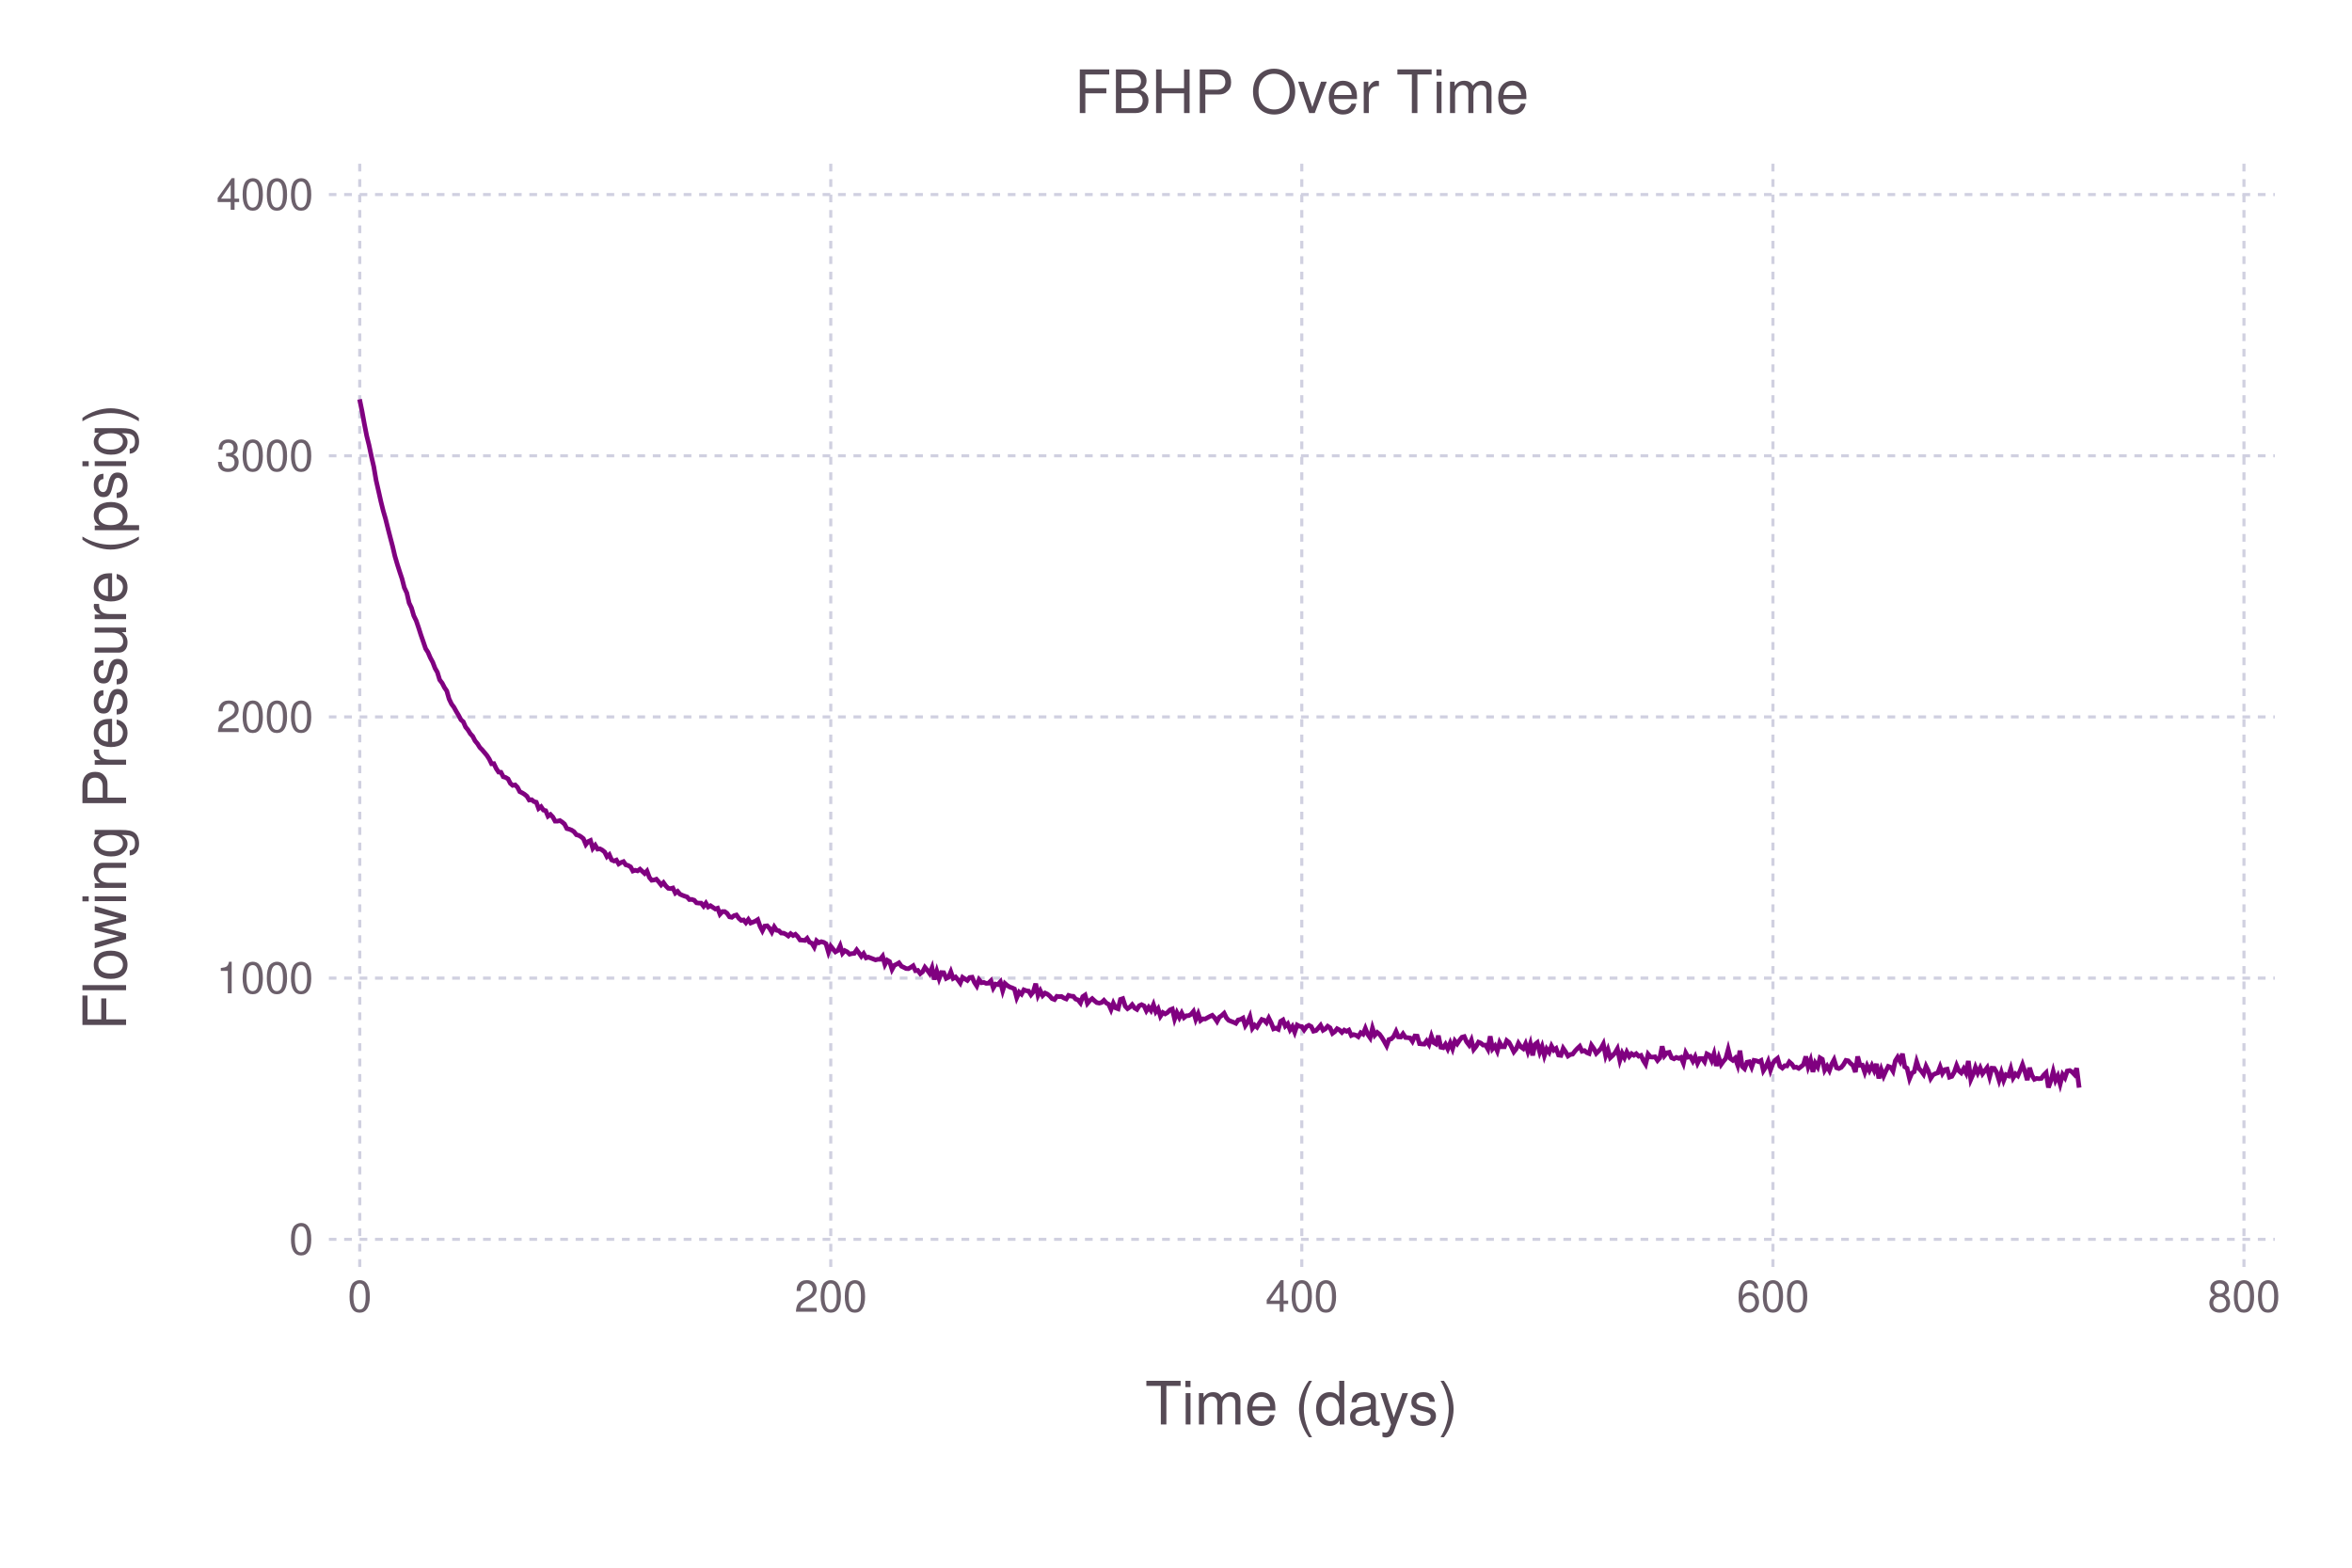
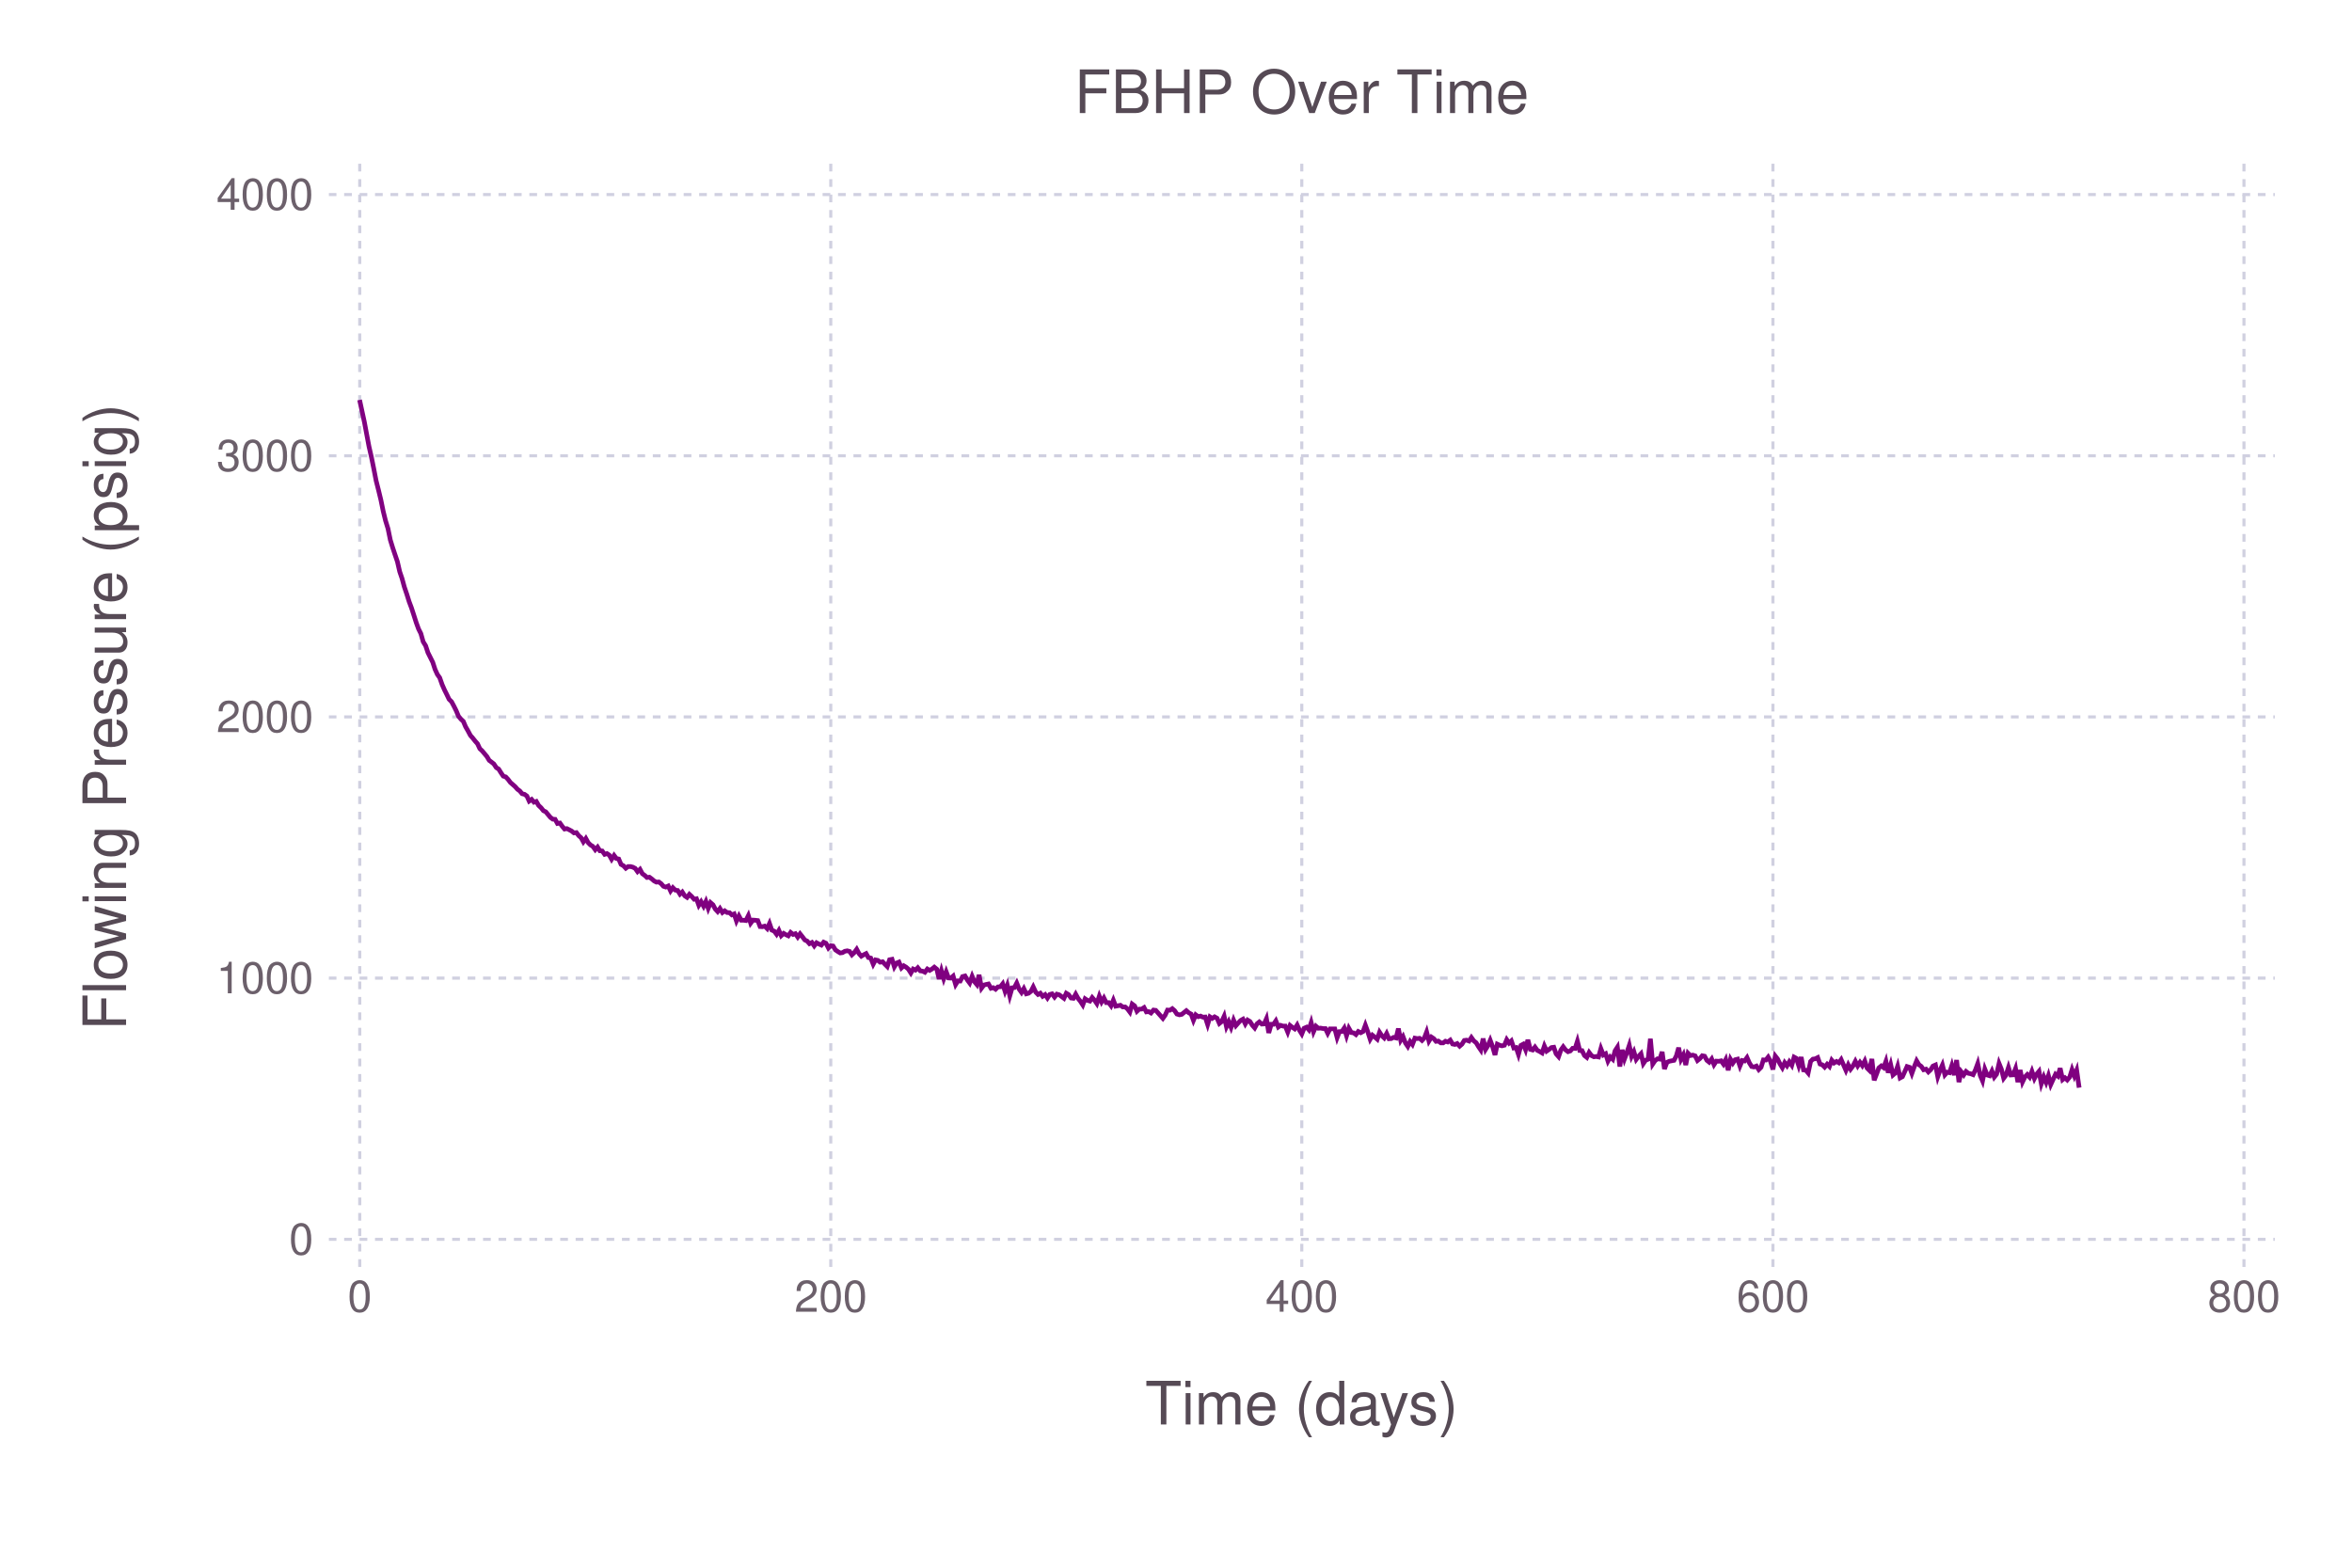
<svg xmlns="http://www.w3.org/2000/svg" version="1.2" width="152.4mm" height="101.6mm" viewBox="0 0 152.4 101.6" stroke="none" fill="#000000" stroke-width="0.3" font-size="3.88">
  <defs>
    <marker id="arrow" markerWidth="15" markerHeight="7" refX="5" refY="3.5" orient="auto" markerUnits="strokeWidth">
      <path d="M0,0 L15,3.5 L0,7 z" stroke="context-stroke" fill="context-stroke" />
    </marker>
  </defs>
-   <g class="plotroot xscalable yscalable" id="img-d56f687a-1">
-     <g font-size="3.88" font-family="'PT Sans','Helvetica Neue','Helvetica',sans-serif" fill="#564A55" stroke="#000000" stroke-opacity="0.000" id="img-d56f687a-2">
+   <g class="plotroot xscalable yscalable" id="img-894764d9-1">
+     <g font-size="3.88" font-family="'PT Sans','Helvetica Neue','Helvetica',sans-serif" fill="#564A55" stroke="#000000" stroke-opacity="0.000" id="img-894764d9-2">
      <g transform="translate(84.35,89.99)">
        <g class="primitive">
          <text text-anchor="middle" dy="0.6em">Time (days)</text>
        </g>
      </g>
    </g>
-     <g class="guide xlabels" font-size="2.82" font-family="'PT Sans Caption','Helvetica Neue','Helvetica',sans-serif" fill="#6C606B" id="img-d56f687a-3">
+     <g class="guide xlabels" font-size="2.82" font-family="'PT Sans Caption','Helvetica Neue','Helvetica',sans-serif" fill="#6C606B" id="img-894764d9-3">
      <g transform="translate(23.31,83.32)">
        <g class="primitive">
          <text text-anchor="middle" dy="0.6em">0</text>
        </g>
      </g>
      <g transform="translate(53.83,83.32)">
        <g class="primitive">
          <text text-anchor="middle" dy="0.6em">200</text>
        </g>
      </g>
      <g transform="translate(84.35,83.32)">
        <g class="primitive">
          <text text-anchor="middle" dy="0.6em">400</text>
        </g>
      </g>
      <g transform="translate(114.88,83.32)">
        <g class="primitive">
          <text text-anchor="middle" dy="0.6em">600</text>
        </g>
      </g>
      <g transform="translate(145.4,83.32)">
        <g class="primitive">
          <text text-anchor="middle" dy="0.6em">800</text>
        </g>
      </g>
    </g>
-     <g clip-path="url(#img-d56f687a-4)">
-       <g id="img-d56f687a-5">
-         <g pointer-events="visible" stroke-width="0.3" fill="#000000" fill-opacity="0.000" stroke="#000000" stroke-opacity="0.000" class="guide background" id="img-d56f687a-6">
-           <g transform="translate(84.35,46.46)" id="img-d56f687a-7">
+     <g clip-path="url(#img-894764d9-4)">
+       <g id="img-894764d9-5">
+         <g pointer-events="visible" stroke-width="0.3" fill="#000000" fill-opacity="0.000" stroke="#000000" stroke-opacity="0.000" class="guide background" id="img-894764d9-6">
+           <g transform="translate(84.35,46.46)" id="img-894764d9-7">
            <path d="M-63.05,-35.85 L63.05,-35.85 63.05,35.85 -63.05,35.85  z" class="primitive" />
          </g>
        </g>
-         <g class="guide ygridlines xfixed" stroke-dasharray="0.5,0.5" stroke-width="0.2" stroke="#D0D0E0" id="img-d56f687a-8">
-           <g transform="translate(84.35,80.32)" id="img-d56f687a-9">
+         <g class="guide ygridlines xfixed" stroke-dasharray="0.5,0.5" stroke-width="0.2" stroke="#D0D0E0" id="img-894764d9-8">
+           <g transform="translate(84.35,80.32)" id="img-894764d9-9">
            <path fill="none" d="M-63.05,0 L63.05,0 " class="primitive" />
          </g>
-           <g transform="translate(84.35,63.39)" id="img-d56f687a-10">
+           <g transform="translate(84.35,63.39)" id="img-894764d9-10">
            <path fill="none" d="M-63.05,0 L63.05,0 " class="primitive" />
          </g>
-           <g transform="translate(84.35,46.46)" id="img-d56f687a-11">
+           <g transform="translate(84.35,46.46)" id="img-894764d9-11">
            <path fill="none" d="M-63.05,0 L63.05,0 " class="primitive" />
          </g>
-           <g transform="translate(84.35,29.54)" id="img-d56f687a-12">
+           <g transform="translate(84.35,29.54)" id="img-894764d9-12">
            <path fill="none" d="M-63.05,0 L63.05,0 " class="primitive" />
          </g>
-           <g transform="translate(84.35,12.61)" id="img-d56f687a-13">
+           <g transform="translate(84.35,12.61)" id="img-894764d9-13">
            <path fill="none" d="M-63.05,0 L63.05,0 " class="primitive" />
          </g>
        </g>
-         <g class="guide xgridlines yfixed" stroke-dasharray="0.5,0.5" stroke-width="0.2" stroke="#D0D0E0" id="img-d56f687a-14">
-           <g transform="translate(23.31,46.46)" id="img-d56f687a-15">
+         <g class="guide xgridlines yfixed" stroke-dasharray="0.5,0.5" stroke-width="0.2" stroke="#D0D0E0" id="img-894764d9-14">
+           <g transform="translate(23.31,46.46)" id="img-894764d9-15">
            <path fill="none" d="M0,-35.85 L0,35.85 " class="primitive" />
          </g>
-           <g transform="translate(53.83,46.46)" id="img-d56f687a-16">
+           <g transform="translate(53.83,46.46)" id="img-894764d9-16">
            <path fill="none" d="M0,-35.85 L0,35.85 " class="primitive" />
          </g>
-           <g transform="translate(84.35,46.46)" id="img-d56f687a-17">
+           <g transform="translate(84.35,46.46)" id="img-894764d9-17">
            <path fill="none" d="M0,-35.85 L0,35.85 " class="primitive" />
          </g>
-           <g transform="translate(114.88,46.46)" id="img-d56f687a-18">
+           <g transform="translate(114.88,46.46)" id="img-894764d9-18">
            <path fill="none" d="M0,-35.85 L0,35.85 " class="primitive" />
          </g>
-           <g transform="translate(145.4,46.46)" id="img-d56f687a-19">
+           <g transform="translate(145.4,46.46)" id="img-894764d9-19">
            <path fill="none" d="M0,-35.85 L0,35.85 " class="primitive" />
          </g>
        </g>
-         <g class="plotpanel" id="img-d56f687a-20">
-           <g stroke-width="0.3" fill="#000000" fill-opacity="0.000" class="geometry" id="img-d56f687a-21">
-             <g class="color_RGB{N0f8}(0.502,0.0,0.502)" stroke-dasharray="none" stroke="#800080" id="img-d56f687a-22">
-               <g transform="translate(79.01,62.87)" id="img-d56f687a-23">
-                 <path fill="none" d="M-55.71,-36.99 L-55.55,-36.21 -55.4,-35.39 -55.25,-34.63 -55.1,-34.03 -54.94,-33.27 -54.79,-32.62 -54.64,-31.74 -54.48,-31.04 -54.33,-30.37 -54.18,-29.77 -54.03,-29.25 -53.87,-28.61 -53.72,-28.03 -53.57,-27.46 -53.42,-26.82 -53.26,-26.28 -53.11,-25.81 -52.96,-25.36 -52.81,-24.78 -52.65,-24.44 -52.5,-23.79 -52.35,-23.48 -52.2,-22.97 -52.04,-22.64 -51.89,-22.2 -51.74,-21.73 -51.59,-21.3 -51.43,-20.83 -51.28,-20.6 -51.13,-20.25 -50.97,-19.95 -50.82,-19.56 -50.67,-19.3 -50.52,-18.81 -50.36,-18.6 -50.21,-18.31 -50.06,-18.09 -49.91,-17.57 -49.75,-17.24 -49.6,-17.04 -49.45,-16.77 -49.3,-16.52 -49.14,-16.22 -48.99,-16.09 -48.84,-15.75 -48.69,-15.57 -48.53,-15.31 -48.38,-15.15 -48.23,-14.86 -48.07,-14.67 -47.92,-14.43 -47.77,-14.28 -47.62,-14.1 -47.46,-13.91 -47.31,-13.68 -47.16,-13.37 -47.01,-13.38 -46.85,-13.05 -46.7,-12.83 -46.55,-12.82 -46.4,-12.53 -46.24,-12.48 -46.09,-12.39 -45.94,-12.1 -45.79,-11.97 -45.63,-12 -45.48,-11.85 -45.33,-11.56 -45.18,-11.49 -45.02,-11.39 -44.87,-11.27 -44.72,-11.02 -44.56,-11.04 -44.41,-10.92 -44.26,-10.88 -44.11,-10.47 -43.95,-10.59 -43.8,-10.37 -43.65,-10.33 -43.5,-9.97 -43.34,-10.08 -43.19,-9.92 -43.04,-9.65 -42.89,-9.65 -42.73,-9.69 -42.58,-9.59 -42.43,-9.46 -42.28,-9.17 -42.12,-9.13 -41.97,-9.07 -41.82,-8.97 -41.66,-8.77 -41.51,-8.73 -41.36,-8.64 -41.21,-8.52 -41.05,-8.14 -40.9,-8.33 -40.75,-8.4 -40.6,-7.89 -40.44,-8.09 -40.29,-7.84 -40.14,-7.86 -39.99,-7.78 -39.83,-7.65 -39.68,-7.35 -39.53,-7.48 -39.38,-7.14 -39.22,-7.07 -39.07,-7.13 -38.92,-6.88 -38.77,-6.97 -38.61,-7.03 -38.46,-6.82 -38.31,-6.78 -38.15,-6.69 -38,-6.42 -37.85,-6.47 -37.7,-6.43 -37.54,-6.54 -37.39,-6.4 -37.24,-6.26 -37.09,-6.42 -36.93,-6 -36.78,-5.82 -36.63,-5.84 -36.48,-5.89 -36.32,-5.71 -36.17,-5.52 -36.02,-5.67 -35.87,-5.46 -35.71,-5.3 -35.56,-5.28 -35.41,-5.32 -35.25,-4.99 -35.1,-5.1 -34.95,-4.92 -34.8,-4.85 -34.64,-4.79 -34.49,-4.74 -34.34,-4.57 -34.19,-4.58 -34.03,-4.53 -33.88,-4.36 -33.73,-4.34 -33.58,-4.34 -33.42,-4.14 -33.27,-4.34 -33.12,-4.09 -32.97,-4.17 -32.81,-4.06 -32.66,-3.96 -32.51,-4.01 -32.36,-3.62 -32.2,-3.79 -32.05,-3.79 -31.9,-3.68 -31.74,-3.45 -31.59,-3.42 -31.44,-3.53 -31.29,-3.57 -31.13,-3.35 -30.98,-3.22 -30.83,-3.25 -30.68,-3.07 -30.52,-3.28 -30.37,-3.05 -30.22,-3.11 -30.07,-3.17 -29.91,-3.27 -29.76,-2.84 -29.61,-2.55 -29.46,-2.85 -29.3,-2.87 -29.15,-2.71 -29,-2.46 -28.84,-2.8 -28.69,-2.58 -28.54,-2.55 -28.39,-2.4 -28.23,-2.39 -28.08,-2.32 -27.93,-2.21 -27.78,-2.36 -27.62,-2.24 -27.47,-2.32 -27.32,-2.17 -27.17,-1.95 -27.01,-1.94 -26.86,-1.92 -26.71,-2.06 -26.56,-1.81 -26.4,-1.74 -26.25,-1.49 -26.1,-1.9 -25.95,-1.77 -25.79,-1.84 -25.64,-1.8 -25.49,-1.71 -25.33,-1.16 -25.18,-1.55 -25.03,-1.36 -24.88,-1.18 -24.72,-1.27 -24.57,-1.58 -24.42,-1.09 -24.27,-1.26 -24.11,-1.18 -23.96,-1.03 -23.81,-1.07 -23.66,-1.08 -23.5,-1.31 -23.35,-1.11 -23.2,-0.89 -23.05,-1.07 -22.89,-0.79 -22.74,-0.84 -22.59,-0.78 -22.43,-0.72 -22.28,-0.66 -22.13,-0.7 -21.98,-0.7 -21.82,-0.9 -21.67,-0.36 -21.52,-0.64 -21.37,-0.55 -21.21,-0.04 -21.06,-0.31 -20.91,-0.38 -20.76,-0.47 -20.6,-0.25 -20.45,-0.18 -20.3,-0.1 -20.15,-0.09 -19.99,-0.18 -19.84,-0.28 -19.69,0.04 -19.54,0.02 -19.38,0.23 -19.23,0.11 -19.08,-0.18 -18.92,0.01 -18.77,0.22 -18.62,-0.15 -18.47,0.61 -18.31,0.07 -18.16,0.56 -18.01,0.16 -17.86,0.17 -17.7,0.54 -17.55,0.46 -17.4,0.11 -17.25,0.54 -17.09,0.45 -16.94,0.63 -16.79,0.84 -16.64,0.47 -16.48,0.58 -16.33,0.67 -16.18,0.48 -16.02,0.46 -15.87,0.8 -15.72,1.03 -15.57,0.62 -15.41,0.82 -15.26,0.8 -15.11,0.86 -14.96,0.85 -14.8,0.69 -14.65,1.16 -14.5,0.91 -14.35,0.94 -14.19,0.76 -14.04,1.34 -13.89,0.87 -13.74,1 -13.58,1.1 -13.43,1.15 -13.28,1.22 -13.13,1.79 -12.97,1.43 -12.82,1.56 -12.67,1.28 -12.51,1.34 -12.36,1.36 -12.21,1.6 -12.06,1.41 -11.9,0.88 -11.75,1.64 -11.6,1.34 -11.45,1.65 -11.29,1.49 -11.14,1.56 -10.99,1.68 -10.84,1.85 -10.68,1.91 -10.53,1.7 -10.38,1.72 -10.23,1.71 -10.07,1.81 -9.92,1.87 -9.77,1.64 -9.61,1.69 -9.46,1.7 -9.31,1.88 -9.16,1.93 -9,2.13 -8.85,1.72 -8.7,1.62 -8.55,2.16 -8.39,1.97 -8.24,1.85 -8.09,1.99 -7.94,2.11 -7.78,2.14 -7.63,2.1 -7.48,1.96 -7.33,2.13 -7.17,2.22 -7.02,2.56 -6.87,2.15 -6.72,2.45 -6.56,2.51 -6.41,1.9 -6.26,1.85 -6.1,2.34 -5.95,2.5 -5.8,2.4 -5.65,2.24 -5.49,2.46 -5.34,2.55 -5.19,2.31 -5.04,2.24 -4.88,2.32 -4.73,2.64 -4.58,2.41 -4.43,2.62 -4.27,2.24 -4.12,2.7 -3.97,2.5 -3.82,2.99 -3.66,2.75 -3.51,2.84 -3.36,2.75 -3.2,2.58 -3.05,2.52 -2.9,3.17 -2.75,2.76 -2.59,3.08 -2.44,2.78 -2.29,3.08 -2.14,2.96 -1.98,2.95 -1.83,2.86 -1.68,2.68 -1.53,3.2 -1.37,2.83 -1.22,3.27 -1.07,3.16 -0.92,3.17 -0.76,3.08 -0.61,3 -0.46,2.93 -0.31,3.09 -0.15,3.33 0,3.05 0.15,2.95 0.31,2.8 0.46,3.1 0.61,3.26 0.76,3.32 0.92,3.38 1.07,3.45 1.22,3.23 1.37,3.2 1.53,3.11 1.68,3.6 1.83,3.38 1.98,3.02 2.14,3.77 2.29,3.57 2.44,3.7 2.59,3.44 2.75,3.2 2.9,3.25 3.05,3.41 3.2,3.11 3.36,3.43 3.51,3.81 3.66,3.76 3.82,3.84 3.97,3.32 4.12,3.23 4.27,3.63 4.43,3.48 4.58,3.87 4.73,3.66 4.88,4.03 5.04,3.56 5.19,3.64 5.34,3.66 5.49,3.88 5.65,3.66 5.8,3.58 5.95,3.66 6.1,3.96 6.26,3.92 6.41,3.76 6.56,3.58 6.72,3.9 6.87,3.81 7.02,3.64 7.17,3.74 7.33,4.1 7.48,3.99 7.63,3.8 7.78,3.88 7.94,4.04 8.09,3.89 8.24,3.97 8.39,3.89 8.55,4.24 8.7,4.18 8.85,4.22 9,4.32 9.16,4.06 9.31,4.15 9.46,3.78 9.61,4.16 9.77,4.39 9.92,3.76 10.07,4.22 10.23,4.04 10.38,4.16 10.53,4.37 10.68,4.62 10.84,4.91 10.99,4.5 11.14,4.46 11.29,4.31 11.45,3.98 11.6,4.33 11.75,4.34 11.9,4.13 12.06,4.37 12.21,4.38 12.36,4.4 12.51,4.62 12.67,4.27 12.82,4.28 12.97,4.77 13.13,4.79 13.28,4.8 13.43,4.59 13.58,4.82 13.74,4.28 13.89,4.7 14.04,4.79 14.19,4.25 14.35,5 14.5,5.03 14.65,4.81 14.8,5.11 14.96,4.72 15.11,5.1 15.26,4.59 15.41,4.78 15.57,4.54 15.72,4.35 15.87,4.31 16.02,4.65 16.18,4.86 16.33,4.54 16.48,5.14 16.64,4.94 16.79,4.67 16.94,4.73 17.09,4.86 17.25,4.86 17.4,5.12 17.55,4.29 17.7,5.1 17.86,4.91 18.01,5.25 18.16,4.7 18.31,4.97 18.47,4.97 18.62,4.57 18.77,4.69 18.92,4.97 19.08,5.3 19.23,5.11 19.38,4.74 19.54,4.98 19.69,5.09 19.84,4.78 19.99,5.27 20.15,4.78 20.3,5.53 20.45,4.82 20.6,4.7 20.76,5.32 20.91,4.95 21.06,5.55 21.21,5.11 21.37,5.33 21.52,4.92 21.67,5.19 21.82,5.08 21.98,5.51 22.13,5.53 22.28,5.07 22.43,5.29 22.59,5.57 22.74,5.47 22.89,5.45 23.05,5.24 23.2,5.08 23.35,4.94 23.5,5.26 23.66,5.22 23.81,5.35 23.96,5.41 24.11,4.87 24.27,5.1 24.42,5.4 24.57,5.25 24.72,5.09 24.88,4.79 25.03,5.55 25.18,5.16 25.33,5.68 25.49,5.53 25.64,5.36 25.79,5.1 25.95,5.85 26.1,5.39 26.25,5.68 26.4,5.31 26.56,5.6 26.71,5.42 26.86,5.52 27.01,5.42 27.17,5.58 27.32,5.53 27.47,5.86 27.62,6.1 27.78,5.45 27.93,5.63 28.08,5.64 28.23,5.62 28.39,5.86 28.54,5.69 28.69,4.94 28.84,5.55 29,5.36 29.15,5.33 29.3,5.68 29.46,5.75 29.61,5.66 29.76,5.72 29.91,5.66 30.07,6.04 30.22,5.37 30.37,5.64 30.52,5.6 30.68,5.9 30.83,5.61 30.98,6.04 31.13,5.73 31.29,5.73 31.44,5.94 31.59,5.43 31.74,5.51 31.9,5.86 32.05,5.43 32.2,6.21 32.36,5.67 32.51,6.12 32.66,5.91 32.81,5.73 32.97,5.14 33.12,5.74 33.27,5.85 33.42,5.71 33.58,6.15 33.73,5.22 33.88,6.25 34.03,6.39 34.19,5.97 34.34,5.94 34.49,6.29 34.64,5.85 34.8,5.88 34.95,5.94 35.1,5.86 35.25,6.52 35.41,6.27 35.56,5.92 35.71,6.48 35.87,6.04 36.02,5.84 36.17,5.72 36.32,6.23 36.48,6.35 36.63,6.2 36.78,6.21 36.93,5.95 37.09,6.09 37.24,6.31 37.39,6.29 37.54,6.37 37.7,6.25 37.85,6.12 38,5.6 38.15,6.27 38.31,5.84 38.46,6.6 38.61,6.03 38.77,6.28 38.92,5.69 39.07,5.78 39.22,6.49 39.38,6.23 39.53,6.51 39.68,6.09 39.83,5.81 39.99,6.33 40.14,6.38 40.29,6.31 40.44,6.13 40.6,5.85 40.75,5.88 40.9,6.05 41.05,6.17 41.21,6.61 41.36,5.6 41.51,6.17 41.66,6.16 41.82,6.63 41.97,6.2 42.12,6.51 42.28,6.18 42.43,6.51 42.58,6.08 42.73,7.02 42.89,6.45 43.04,6.87 43.19,6.53 43.34,6.24 43.5,6.3 43.65,6.55 43.8,5.88 43.95,5.64 44.11,5.92 44.26,5.42 44.41,6.27 44.56,6.36 44.72,7.04 44.87,6.68 45.02,6.59 45.18,5.93 45.33,6.38 45.48,6.54 45.63,6.75 45.79,6.23 45.94,6.53 46.09,7.02 46.24,6.79 46.4,6.71 46.55,6.66 46.7,6.27 46.85,6.7 47.01,6.45 47.16,6.42 47.31,6.94 47.46,6.89 47.62,6.61 47.77,6.18 47.92,6.53 48.07,6.66 48.23,6.39 48.38,6.67 48.53,5.89 48.69,7.09 48.84,6.75 48.99,6.3 49.14,6.67 49.3,6.34 49.45,6.72 49.6,6.52 49.75,6.32 49.91,6.92 50.06,6.36 50.21,6.37 50.36,6.62 50.52,7.14 50.67,6.64 50.82,7.15 50.97,6.78 51.13,6.85 51.28,6.39 51.43,6.99 51.59,6.73 51.74,6.85 51.89,6.51 52.04,6.12 52.2,6.59 52.35,7.13 52.5,6.33 52.65,6.82 52.81,7.08 52.96,7.02 53.11,7.04 53.26,7.02 53.42,6.8 53.57,6.65 53.72,7.61 53.87,7.19 54.03,6.57 54.18,7.15 54.33,6.86 54.48,7.39 54.64,6.77 54.79,6.98 54.94,6.54 55.1,6.51 55.25,6.6 55.4,6.76 55.55,6.36 55.71,7.62 " class="primitive" />
+         <g class="plotpanel" id="img-894764d9-20">
+           <g stroke-width="0.3" fill="#000000" fill-opacity="0.000" class="geometry" id="img-894764d9-21">
+             <g class="color_RGB{N0f8}(0.502,0.0,0.502)" stroke-dasharray="none" stroke="#800080" id="img-894764d9-22">
+               <g transform="translate(79.01,62.88)" id="img-894764d9-23">
+                 <path fill="none" d="M-55.71,-36.96 L-55.55,-36.22 -55.4,-35.53 -55.25,-34.73 -55.1,-33.94 -54.94,-33.24 -54.79,-32.5 -54.64,-31.73 -54.48,-31.1 -54.33,-30.48 -54.18,-29.75 -54.03,-29.14 -53.87,-28.62 -53.72,-27.89 -53.57,-27.4 -53.42,-26.95 -53.26,-26.48 -53.11,-25.83 -52.96,-25.39 -52.81,-24.84 -52.65,-24.37 -52.5,-23.89 -52.35,-23.49 -52.2,-23.03 -52.04,-22.53 -51.89,-22.12 -51.74,-21.82 -51.59,-21.29 -51.43,-21.03 -51.28,-20.58 -51.13,-20.28 -50.97,-19.96 -50.82,-19.5 -50.67,-19.17 -50.52,-18.96 -50.36,-18.51 -50.21,-18.17 -50.06,-17.87 -49.91,-17.56 -49.75,-17.4 -49.6,-17.12 -49.45,-16.82 -49.3,-16.46 -49.14,-16.27 -48.99,-16.13 -48.84,-15.78 -48.69,-15.52 -48.53,-15.22 -48.38,-15.05 -48.23,-14.86 -48.07,-14.68 -47.92,-14.36 -47.77,-14.22 -47.62,-14.04 -47.46,-13.85 -47.31,-13.6 -47.16,-13.49 -47.01,-13.37 -46.85,-13.13 -46.7,-13.04 -46.55,-12.8 -46.4,-12.58 -46.24,-12.53 -46.09,-12.37 -45.94,-12.17 -45.79,-12.04 -45.63,-11.9 -45.48,-11.73 -45.33,-11.62 -45.18,-11.44 -45.02,-11.4 -44.87,-11.29 -44.72,-10.96 -44.56,-11.07 -44.41,-10.89 -44.26,-10.94 -44.11,-10.68 -43.95,-10.53 -43.8,-10.34 -43.65,-10.27 -43.5,-10.09 -43.34,-9.9 -43.19,-9.79 -43.04,-9.78 -42.89,-9.51 -42.73,-9.54 -42.58,-9.33 -42.43,-9.15 -42.28,-9.18 -42.12,-9.1 -41.97,-9.02 -41.82,-8.9 -41.66,-8.92 -41.51,-8.72 -41.36,-8.59 -41.21,-8.32 -41.05,-8.54 -40.9,-8.27 -40.75,-8.12 -40.6,-8.03 -40.44,-7.81 -40.29,-7.98 -40.14,-7.74 -39.99,-7.73 -39.83,-7.51 -39.68,-7.56 -39.53,-7.46 -39.38,-7.19 -39.22,-7.44 -39.07,-7.24 -38.92,-7.21 -38.77,-6.86 -38.61,-6.77 -38.46,-6.61 -38.31,-6.72 -38.15,-6.72 -38,-6.68 -37.85,-6.6 -37.7,-6.39 -37.54,-6.54 -37.39,-6.26 -37.24,-6.15 -37.09,-6.01 -36.93,-6.03 -36.78,-5.92 -36.63,-5.79 -36.48,-5.71 -36.32,-5.72 -36.17,-5.61 -36.02,-5.44 -35.87,-5.39 -35.71,-5.46 -35.56,-5.14 -35.41,-5.35 -35.25,-5.19 -35.1,-5.17 -34.95,-4.93 -34.8,-5.07 -34.64,-4.82 -34.49,-4.72 -34.34,-4.92 -34.19,-4.78 -34.03,-4.6 -33.88,-4.63 -33.73,-4.21 -33.58,-4.44 -33.42,-4.15 -33.27,-4.46 -33.12,-4.01 -32.97,-4.38 -32.81,-4.24 -32.66,-3.96 -32.51,-3.8 -32.36,-4 -32.2,-3.74 -32.05,-3.85 -31.9,-3.74 -31.74,-3.73 -31.59,-3.59 -31.44,-3.65 -31.29,-3.19 -31.13,-3.52 -30.98,-3.24 -30.83,-3.24 -30.68,-3.22 -30.52,-3.54 -30.37,-3.05 -30.22,-3.25 -30.07,-3.24 -29.91,-3.22 -29.76,-2.83 -29.61,-2.82 -29.46,-2.86 -29.3,-2.7 -29.15,-3.03 -29,-2.6 -28.84,-2.53 -28.69,-2.33 -28.54,-2.58 -28.39,-2.24 -28.23,-2.39 -28.08,-2.3 -27.93,-2.23 -27.78,-2.45 -27.62,-2.32 -27.47,-2.37 -27.32,-2.15 -27.17,-2.36 -27.01,-2.16 -26.86,-1.96 -26.71,-1.89 -26.56,-1.72 -26.4,-1.8 -26.25,-1.58 -26.1,-1.78 -25.95,-1.7 -25.79,-1.63 -25.64,-1.82 -25.49,-1.75 -25.33,-1.44 -25.18,-1.59 -25.03,-1.57 -24.88,-1.32 -24.72,-1.21 -24.57,-1.12 -24.42,-1.14 -24.27,-1.23 -24.11,-1.26 -23.96,-1.22 -23.81,-1 -23.66,-1.14 -23.5,-1.36 -23.35,-1.08 -23.2,-0.91 -23.05,-1 -22.89,-1.08 -22.74,-0.82 -22.59,-0.79 -22.43,-0.39 -22.28,-0.67 -22.13,-0.64 -21.98,-0.52 -21.82,-0.55 -21.67,-0.39 -21.52,-0.24 -21.37,-0.68 -21.21,-0.71 -21.06,-0.22 -20.91,-0.47 -20.76,-0.53 -20.6,-0.15 -20.45,-0.29 -20.3,-0.2 -20.15,-0.07 -19.99,0.18 -19.84,-0.08 -19.69,-0.01 -19.54,-0.16 -19.38,0.04 -19.23,0.06 -19.08,0.13 -18.92,-0.08 -18.77,0.01 -18.62,-0.08 -18.47,-0.2 -18.31,-0.07 -18.16,0.57 -18.01,0.03 -17.86,0.55 -17.7,0.1 -17.55,0.5 -17.4,0.51 -17.25,0.38 -17.09,0.93 -16.94,0.69 -16.79,0.7 -16.64,0.41 -16.48,0.37 -16.33,0.63 -16.18,0.83 -16.02,0.39 -15.87,0.74 -15.72,0.92 -15.57,0.3 -15.41,1.16 -15.26,0.96 -15.11,0.92 -14.96,0.89 -14.8,1.17 -14.65,1.13 -14.5,1.23 -14.35,1.08 -14.19,1.07 -14.04,0.88 -13.89,1.36 -13.74,0.97 -13.58,1.66 -13.43,1.14 -13.28,1.12 -13.13,0.83 -12.97,1.23 -12.82,1.44 -12.67,1.19 -12.51,1.53 -12.36,1.49 -12.21,1.37 -12.06,1.08 -11.9,1.42 -11.75,1.57 -11.6,1.49 -11.45,1.69 -11.29,1.58 -11.14,1.8 -10.99,1.57 -10.84,1.53 -10.68,1.74 -10.53,1.55 -10.38,1.59 -10.23,1.7 -10.07,1.82 -9.92,1.49 -9.77,1.58 -9.61,1.8 -9.46,1.82 -9.31,1.55 -9.16,1.82 -9,2.02 -8.85,2.25 -8.7,1.85 -8.55,1.95 -8.39,2 -8.24,1.77 -8.09,1.94 -7.94,2.16 -7.78,1.68 -7.63,2.05 -7.48,1.8 -7.33,2.1 -7.17,2.1 -7.02,2.3 -6.87,1.94 -6.72,2.33 -6.56,2.3 -6.41,2.27 -6.26,2.38 -6.1,2.38 -5.95,2.51 -5.8,2.71 -5.65,2.19 -5.49,2.31 -5.34,2.66 -5.19,2.52 -5.04,2.52 -4.88,2.42 -4.73,2.7 -4.58,2.68 -4.43,2.77 -4.27,2.58 -4.12,2.6 -3.97,2.77 -3.82,2.94 -3.66,3.12 -3.51,2.91 -3.36,2.58 -3.2,2.59 -3.05,2.49 -2.9,2.62 -2.75,2.84 -2.59,2.89 -2.44,2.86 -2.29,2.74 -2.14,2.62 -1.98,2.76 -1.83,2.84 -1.68,3.25 -1.53,2.89 -1.37,3.01 -1.22,2.97 -1.07,3.04 -0.92,3.03 -0.76,3.52 -0.61,3.02 -0.46,3.12 -0.31,3.02 -0.15,3.11 0,3.45 0.15,3.33 0.31,2.98 0.46,3.66 0.61,3.34 0.76,3.71 0.92,3.23 1.07,3.59 1.22,3.42 1.37,3.26 1.53,3.17 1.68,3.48 1.83,3.23 1.98,3.32 2.14,3.57 2.29,3.74 2.44,3.47 2.59,3.35 2.75,3.49 2.9,3.48 3.05,3.14 3.2,4.06 3.36,3.5 3.51,3.5 3.66,3.28 3.82,3.68 3.97,3.57 4.12,3.62 4.27,3.62 4.43,4.01 4.58,3.58 4.73,3.7 4.88,3.8 5.04,3.55 5.19,3.89 5.34,4.13 5.49,3.76 5.65,3.69 5.8,3.86 5.95,3.39 6.1,3.99 6.26,3.63 6.41,3.76 6.56,3.75 6.72,3.78 6.87,3.78 7.02,4.09 7.17,3.8 7.33,3.8 7.48,3.8 7.63,4.37 7.78,3.98 7.94,3.97 8.09,3.75 8.24,4.25 8.39,3.76 8.55,4.04 8.7,4.06 8.85,4.17 9,3.97 9.16,4.05 9.31,3.97 9.46,3.56 9.61,3.97 9.77,4.47 9.92,4.21 10.07,4.33 10.23,4.47 10.38,4.02 10.53,4.25 10.68,4.39 10.84,4.1 10.99,4.44 11.14,4.43 11.29,4.35 11.45,4.39 11.6,3.78 11.75,4.54 11.9,4.3 12.06,4.72 12.21,4.94 12.36,4.62 12.51,4.81 12.67,4.4 12.82,4.43 12.97,4.41 13.13,4.55 13.28,4.39 13.43,4 13.58,4.59 13.74,4.33 13.89,4.43 14.04,4.61 14.19,4.59 14.35,4.71 14.5,4.71 14.65,4.6 14.8,4.65 14.96,4.53 15.11,4.78 15.26,4.81 15.41,4.75 15.57,4.92 15.72,4.79 15.87,4.55 16.02,4.53 16.18,4.59 16.33,4.36 16.48,4.57 16.64,4.7 16.79,4.95 16.94,5.17 17.09,4.43 17.25,5.13 17.4,4.89 17.55,4.54 17.7,4.94 17.86,5.49 18.01,4.79 18.16,4.86 18.31,4.9 18.47,4.86 18.62,4.5 18.77,4.72 18.92,4.58 19.08,5.04 19.23,5.01 19.38,5.46 19.54,4.87 19.69,4.79 19.84,5.15 19.99,4.51 20.15,5.13 20.3,5.17 20.45,4.98 20.6,5.19 20.76,5.27 20.91,5.36 21.06,4.91 21.21,5.24 21.37,5.13 21.52,5.01 21.67,4.99 21.82,5.42 21.98,5.6 22.13,5.17 22.28,4.96 22.43,5.16 22.59,5.28 22.74,5.23 22.89,5.06 23.05,5.07 23.2,4.6 23.35,5.2 23.5,5.21 23.66,5.53 23.81,5.65 23.96,5.33 24.11,5.53 24.27,5.61 24.42,5.59 24.57,5.62 24.72,5.08 24.88,5.49 25.03,5.41 25.18,5.89 25.33,5.62 25.49,5.77 25.64,5.22 25.79,4.99 25.95,6.24 26.1,5.16 26.25,5.75 26.4,5.35 26.56,4.87 26.71,5.58 26.86,5.28 27.01,5.78 27.17,5.57 27.32,5.41 27.47,6.05 27.62,5.83 27.78,5.77 27.93,4.44 28.08,6.08 28.23,5.86 28.39,5.74 28.54,5.76 28.69,5.29 28.84,6.4 29,5.97 29.15,5.9 29.3,5.87 29.46,5.84 29.61,5.55 29.76,5.02 29.91,5.78 30.07,5.48 30.22,6.14 30.37,5.38 30.52,5.53 30.68,5.5 30.83,5.55 30.98,5.85 31.13,5.73 31.29,5.54 31.44,5.57 31.59,5.84 31.74,5.96 31.9,5.75 32.05,6.12 32.2,5.89 32.36,5.9 32.51,5.87 32.66,6.08 32.81,5.79 32.97,6.48 33.12,5.77 33.27,6.02 33.42,5.8 33.58,5.76 33.73,6.21 33.88,5.85 34.03,5.88 34.19,5.66 34.34,6 34.49,6.24 34.64,6.27 34.8,6.21 34.95,6.44 35.1,6.29 35.25,5.81 35.41,5.82 35.56,5.63 35.71,5.9 35.87,6.43 36.02,5.56 36.17,5.75 36.32,6.06 36.48,6.32 36.63,5.99 36.78,6.19 36.93,5.93 37.09,6.16 37.24,5.63 37.39,5.71 37.54,6.18 37.7,5.63 37.85,6.46 38,6.48 38.15,6.66 38.31,5.91 38.46,5.76 38.61,5.74 38.77,5.66 38.92,6.08 39.07,6.13 39.22,6.28 39.38,6.09 39.53,6.24 39.68,5.83 39.83,6.01 39.99,5.91 40.14,6 40.29,5.79 40.44,6.13 40.6,6.49 40.75,6.13 40.9,6.41 41.05,6.21 41.21,5.9 41.36,6.2 41.51,5.97 41.66,6.18 41.82,5.88 41.97,6.34 42.12,6.49 42.28,5.75 42.43,7.13 42.58,6.74 42.73,6.33 42.89,6.2 43.04,6.31 43.19,5.9 43.34,6.64 43.5,6.12 43.65,6.79 43.8,6.66 43.95,6.22 44.11,6.98 44.26,6.9 44.41,6.57 44.56,6.24 44.72,6.29 44.87,6.69 45.02,6.27 45.18,5.87 45.33,6.12 45.48,6.23 45.63,6.45 45.79,6.41 45.94,6.59 46.09,6.45 46.24,6.21 46.4,6.14 46.55,6.9 46.7,6.47 46.85,6.14 47.01,6.78 47.16,6.61 47.31,6.64 47.46,6.18 47.62,6.8 47.77,5.82 47.92,7.25 48.07,6.58 48.23,6.79 48.38,6.56 48.53,6.68 48.69,6.71 48.84,6.77 48.99,6.46 49.14,6.05 49.3,6.82 49.45,7.17 49.6,6.41 49.75,6.79 49.91,6.84 50.06,6.53 50.21,6.93 50.36,6.74 50.52,6.04 50.67,6.41 50.82,7 50.97,6.8 51.13,6.3 51.28,6.79 51.43,6.78 51.59,6.37 51.74,7.25 51.89,6.47 52.04,7.24 52.2,6.91 52.35,6.76 52.5,6.93 52.65,6.55 52.81,7.02 52.96,6.73 53.11,6.55 53.26,7.36 53.42,6.91 53.57,7.27 53.72,6.83 53.87,7.41 54.03,7.06 54.18,6.74 54.33,6.86 54.48,6.35 54.64,7.09 54.79,6.97 54.94,7.11 55.1,6.92 55.25,6.44 55.4,6.85 55.55,6.48 55.71,7.61 " class="primitive" />
              </g>
            </g>
          </g>
        </g>
      </g>
    </g>
-     <g class="guide ylabels" font-size="2.82" font-family="'PT Sans Caption','Helvetica Neue','Helvetica',sans-serif" fill="#6C606B" id="img-d56f687a-24">
-       <g transform="translate(20.3,80.32)" id="img-d56f687a-25">
+     <g class="guide ylabels" font-size="2.82" font-family="'PT Sans Caption','Helvetica Neue','Helvetica',sans-serif" fill="#6C606B" id="img-894764d9-24">
+       <g transform="translate(20.3,80.32)" id="img-894764d9-25">
        <g class="primitive">
          <text text-anchor="end" dy="0.35em">0</text>
        </g>
      </g>
-       <g transform="translate(20.3,63.39)" id="img-d56f687a-26">
+       <g transform="translate(20.3,63.39)" id="img-894764d9-26">
        <g class="primitive">
          <text text-anchor="end" dy="0.35em">1000</text>
        </g>
      </g>
-       <g transform="translate(20.3,46.46)" id="img-d56f687a-27">
+       <g transform="translate(20.3,46.46)" id="img-894764d9-27">
        <g class="primitive">
          <text text-anchor="end" dy="0.35em">2000</text>
        </g>
      </g>
-       <g transform="translate(20.3,29.54)" id="img-d56f687a-28">
+       <g transform="translate(20.3,29.54)" id="img-894764d9-28">
        <g class="primitive">
          <text text-anchor="end" dy="0.35em">3000</text>
        </g>
      </g>
-       <g transform="translate(20.3,12.61)" id="img-d56f687a-29">
+       <g transform="translate(20.3,12.61)" id="img-894764d9-29">
        <g class="primitive">
          <text text-anchor="end" dy="0.35em">4000</text>
        </g>
      </g>
    </g>
-     <g font-size="3.88" font-family="'PT Sans','Helvetica Neue','Helvetica',sans-serif" fill="#564A55" stroke="#000000" stroke-opacity="0.000" id="img-d56f687a-30">
-       <g transform="translate(8.81,44.46)" id="img-d56f687a-31">
+     <g font-size="3.88" font-family="'PT Sans','Helvetica Neue','Helvetica',sans-serif" fill="#564A55" stroke="#000000" stroke-opacity="0.000" id="img-894764d9-30">
+       <g transform="translate(8.81,44.46)" id="img-894764d9-31">
        <g class="primitive">
          <text text-anchor="middle" dy="0.35em" transform="rotate(-90,0, 2)">Flowing Pressure (psig)</text>
        </g>
      </g>
    </g>
-     <g font-size="3.88" font-family="'PT Sans','Helvetica Neue','Helvetica',sans-serif" fill="#564A55" stroke="#000000" stroke-opacity="0.000" id="img-d56f687a-32">
-       <g transform="translate(84.35,5)" id="img-d56f687a-33">
+     <g font-size="3.88" font-family="'PT Sans','Helvetica Neue','Helvetica',sans-serif" fill="#564A55" stroke="#000000" stroke-opacity="0.000" id="img-894764d9-32">
+       <g transform="translate(84.35,5)" id="img-894764d9-33">
        <g class="primitive">
          <text text-anchor="middle" dy="0.6em">FBHP Over Time</text>
        </g>
      </g>
    </g>
  </g>
  <defs>
-     <clipPath id="img-d56f687a-4">
+     <clipPath id="img-894764d9-4">
      <path d="M21.31,10.61 L147.4,10.61 147.4,82.32 21.31,82.32 " />
    </clipPath>
  </defs>
</svg>
